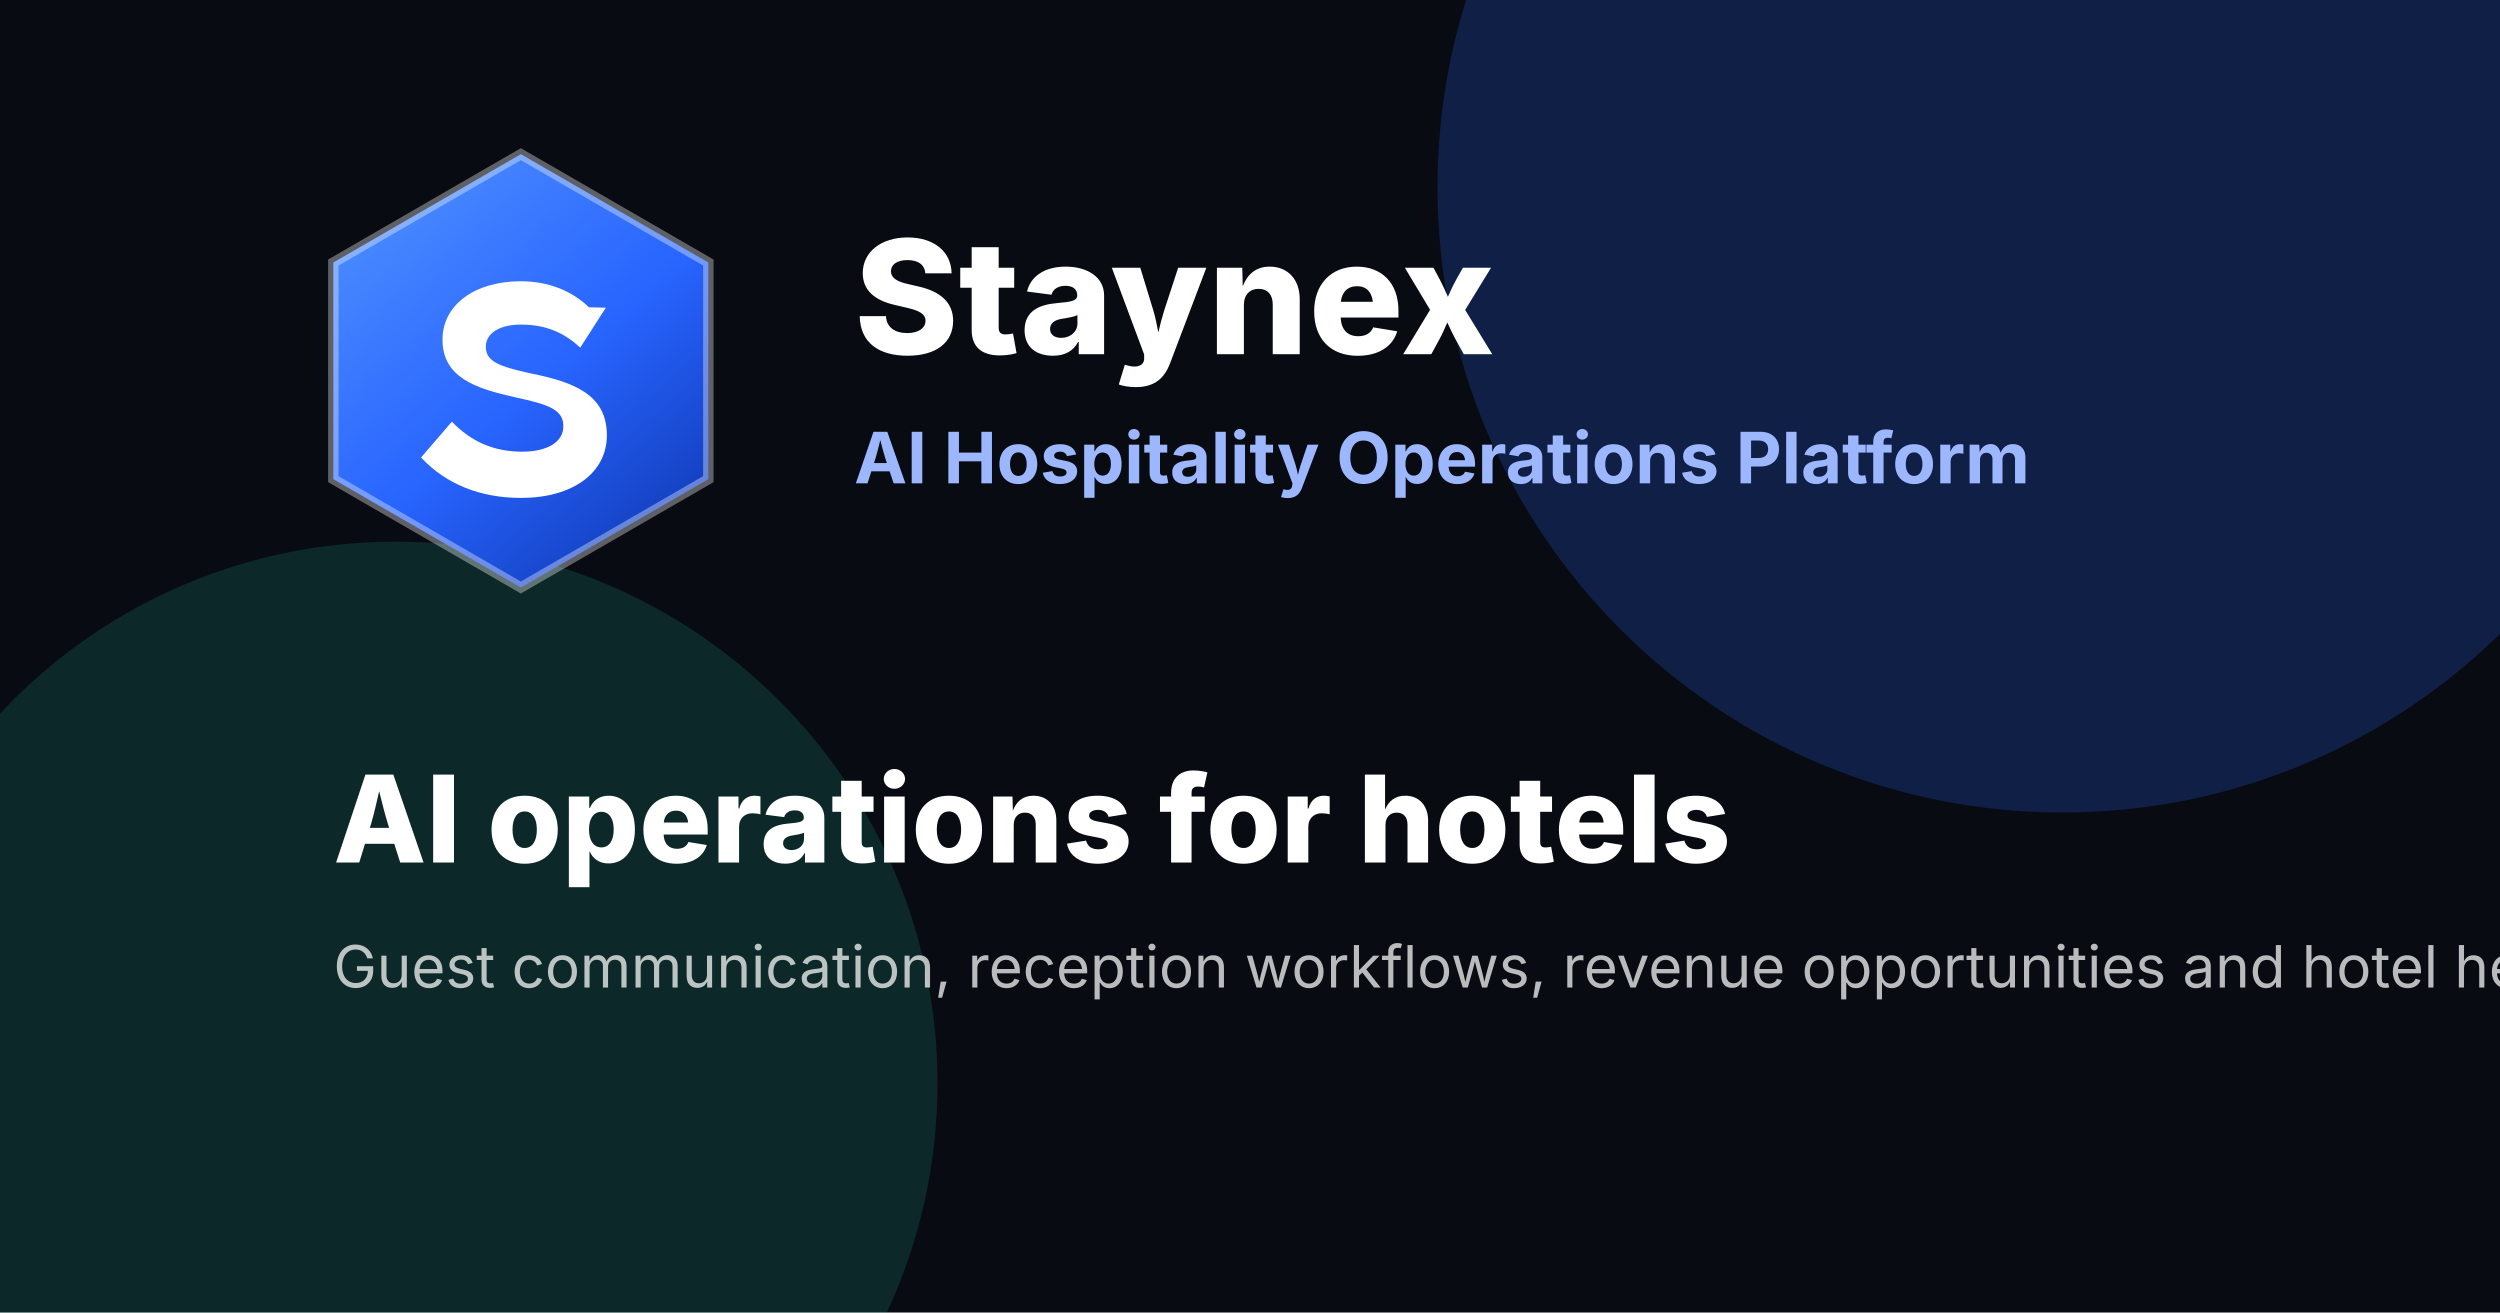
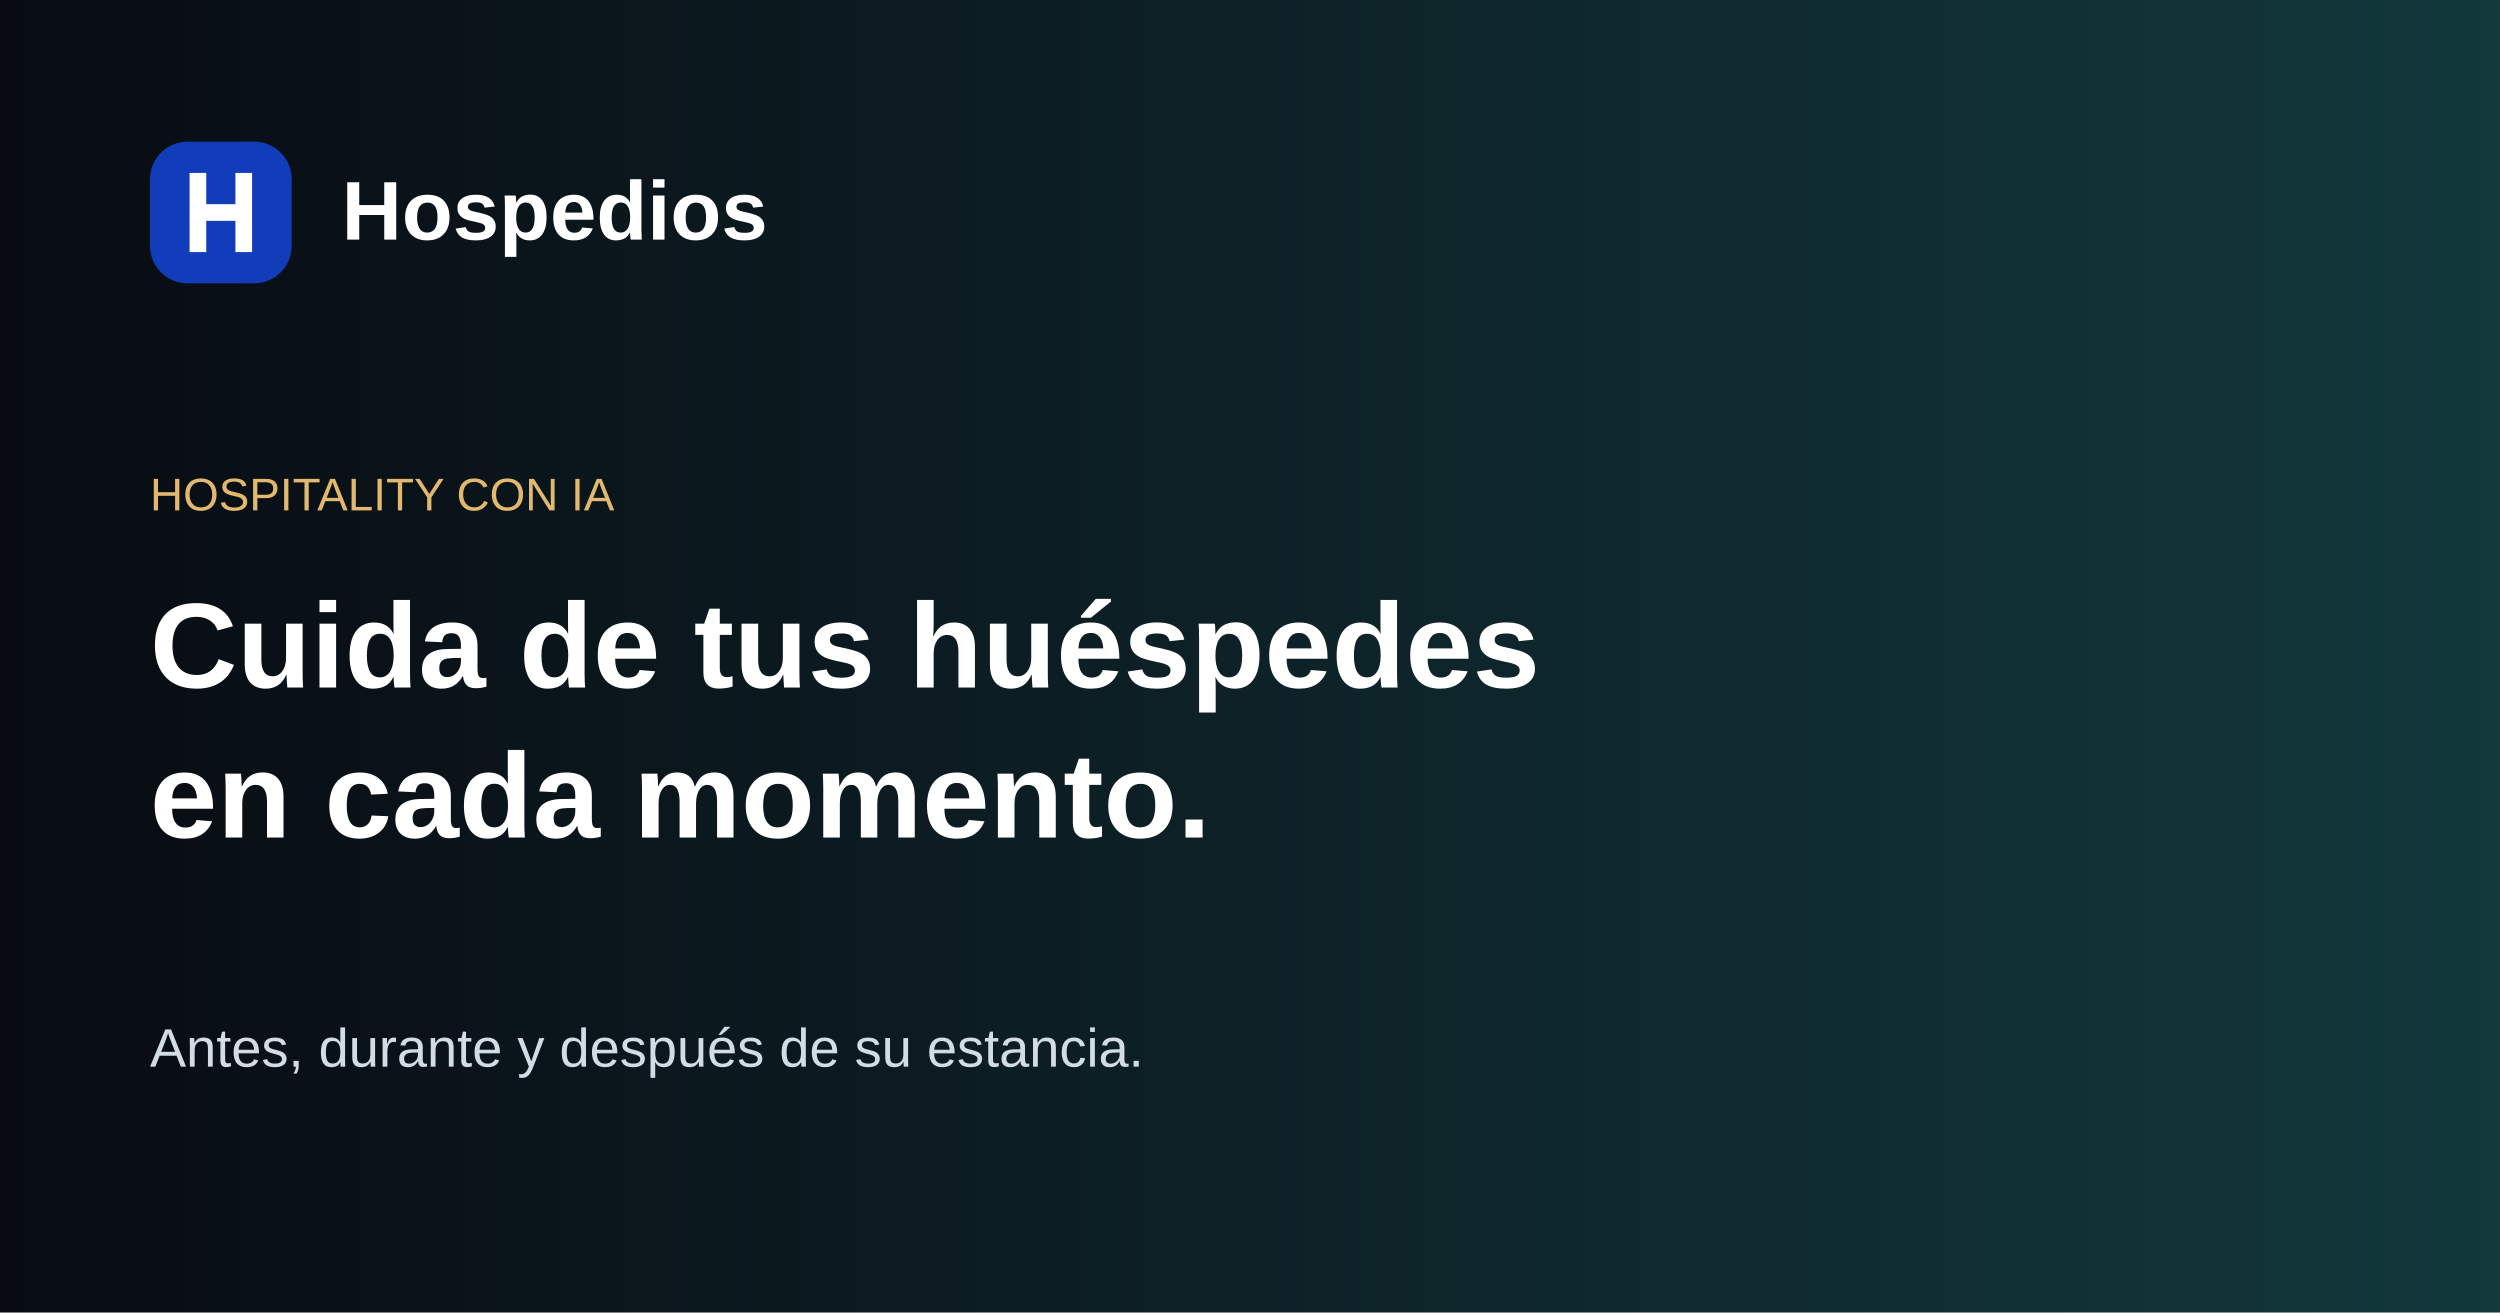
- <svg xmlns="http://www.w3.org/2000/svg" width="1200" height="630" viewBox="0 0 1200 630" fill="none">
-   <rect width="1200" height="630" fill="#080B12" />
-   <circle cx="990" cy="90" r="300" fill="#2864FF" opacity=".22" />
-   <circle cx="190" cy="520" r="260" fill="#1FC7A1" opacity=".16" />
-   <path d="M160 126 250 74l90 52v104l-90 52-90-52V126Z" fill="url(#g)" />
-   <path d="M160 126 250 74l90 52v104l-90 52-90-52V126Z" stroke="rgba(255,255,255,.35)" stroke-width="5" />
-   <path d="M282.7 147.5c-8.4-8.1-19.8-12.5-32.7-12.5-22.2 0-37.6 11.4-37.6 28 0 18.1 15.6 23.4 34.9 27.7 16.9 3.6 23.1 6.2 23.1 13.9 0 7.5-7.5 12.2-19.8 12.2-13.9 0-24.6-5-33.7-14.4l-14.8 17.2c12 12.8 28.4 19.4 48 19.4 24.8 0 41.2-12 41.2-30.1 0-19.8-16.4-25.6-36.7-29.7-15.6-3.4-21.4-5.9-21.4-12.8 0-6.2 6.2-10.6 16.9-10.6 11.6 0 20.6 3.7 28.4 11.1l12.3-19.2Z" fill="white" />
-   <text x="410" y="170" fill="white" font-family="Inter, Arial, sans-serif" font-size="76" font-weight="800">Staynex</text>
-   <text x="410" y="232" fill="#9DB7FF" font-family="Inter, Arial, sans-serif" font-size="34" font-weight="700">AI Hospitality Operations Platform</text>
-   <text x="160" y="414" fill="white" font-family="Inter, Arial, sans-serif" font-size="58" font-weight="800">AI operations for hotels</text>
-   <text x="160" y="474" fill="rgba(255,255,255,.72)" font-family="Inter, Arial, sans-serif" font-size="28">Guest communication, reception workflows, revenue opportunities and hotel health monitoring.</text>
+ <svg xmlns="http://www.w3.org/2000/svg" width="1200" height="630" viewBox="0 0 1200 630">
  <defs>
-     <linearGradient id="g" x1="176" y1="90" x2="322" y2="260" gradientUnits="userSpaceOnUse">
-       <stop stop-color="#4C8DFF" />
-       <stop offset=".56" stop-color="#2864FF" />
-       <stop offset="1" stop-color="#123DBA" />
+     <linearGradient id="bg">
+       <stop stop-color="#080b12" />
+       <stop offset="1" stop-color="#12383c" />
    </linearGradient>
  </defs>
+   <rect width="1200" height="630" fill="url(#bg)" />
+   <rect x="72" y="68" width="68" height="68" rx="18" fill="#123dba" />
+   <path d="M91 83h8v15h14V83h8v38h-8v-15H99v15h-8z" fill="#fff" />
+   <g fill="#fff" font-family="Arial,sans-serif">
+     <text x="164" y="115" font-size="40" font-weight="700">Hospedios</text>
+     <text x="72" y="245" font-size="22" fill="#e2b86e">HOSPITALITY CON IA</text>
+     <text x="72" y="330" font-size="58" font-weight="700">Cuida de tus huéspedes</text>
+     <text x="72" y="402" font-size="58" font-weight="700">en cada momento.</text>
+     <text x="72" y="512" font-size="26" fill="#d2dce5">Antes, durante y después de su estancia.</text>
+   </g>
</svg>
